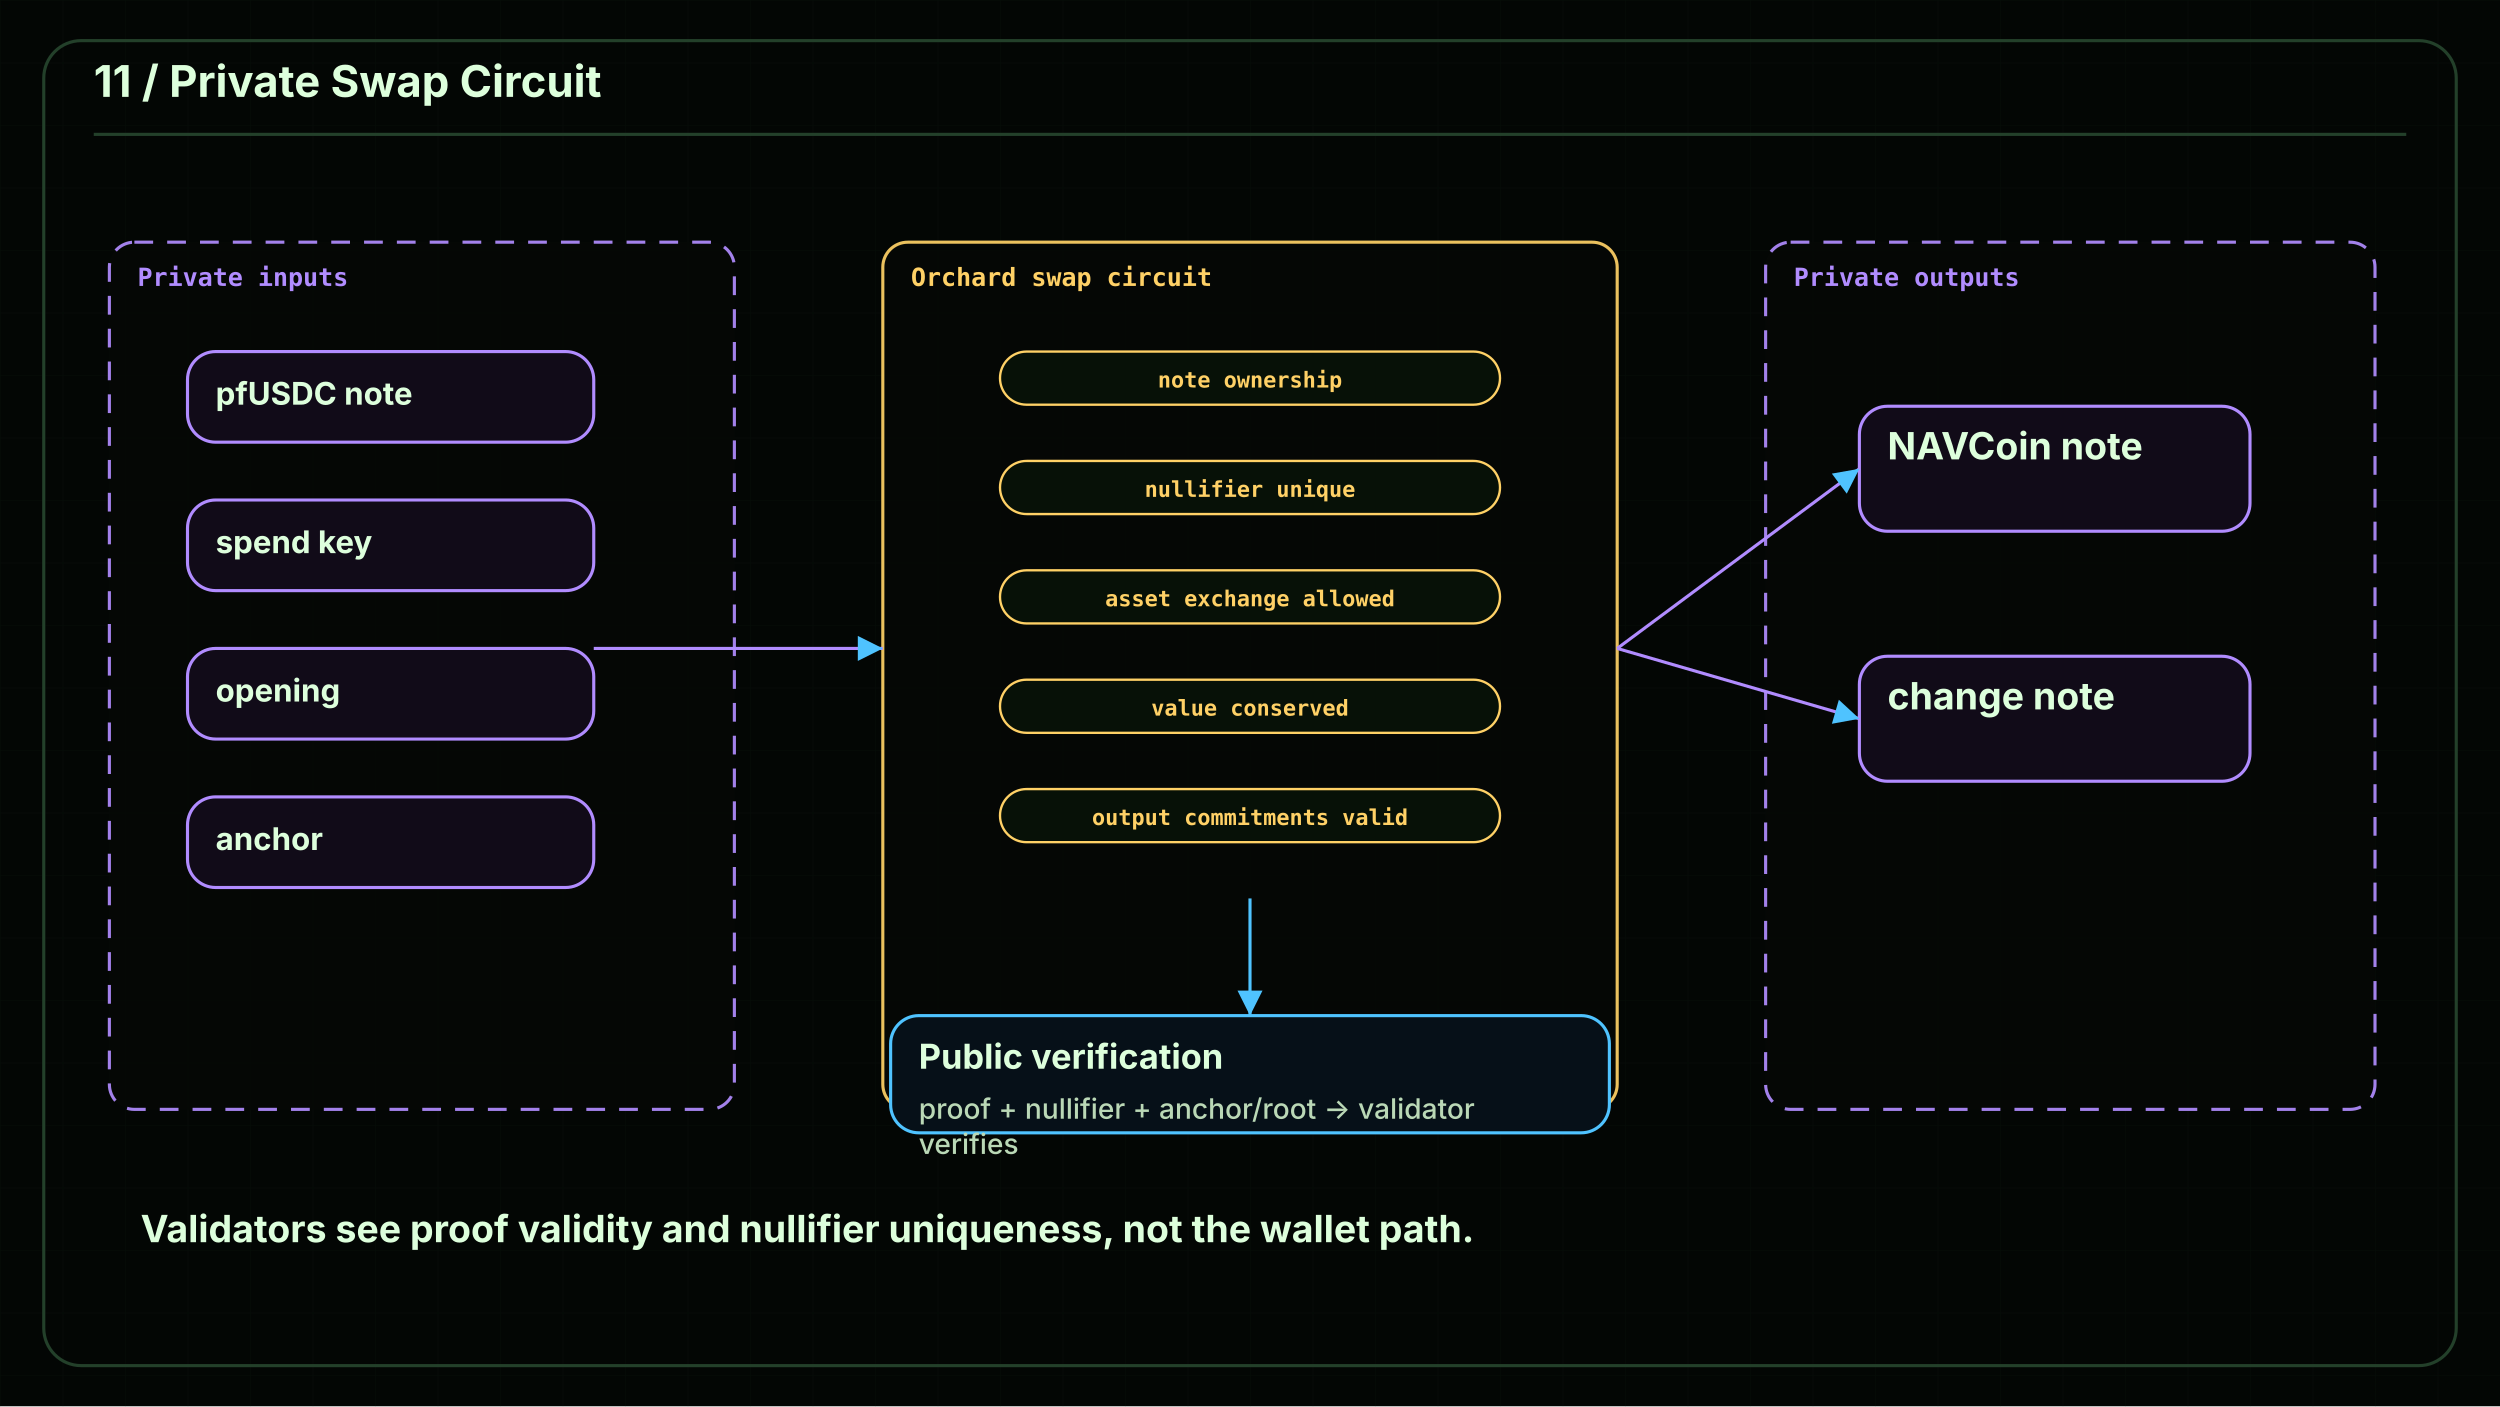
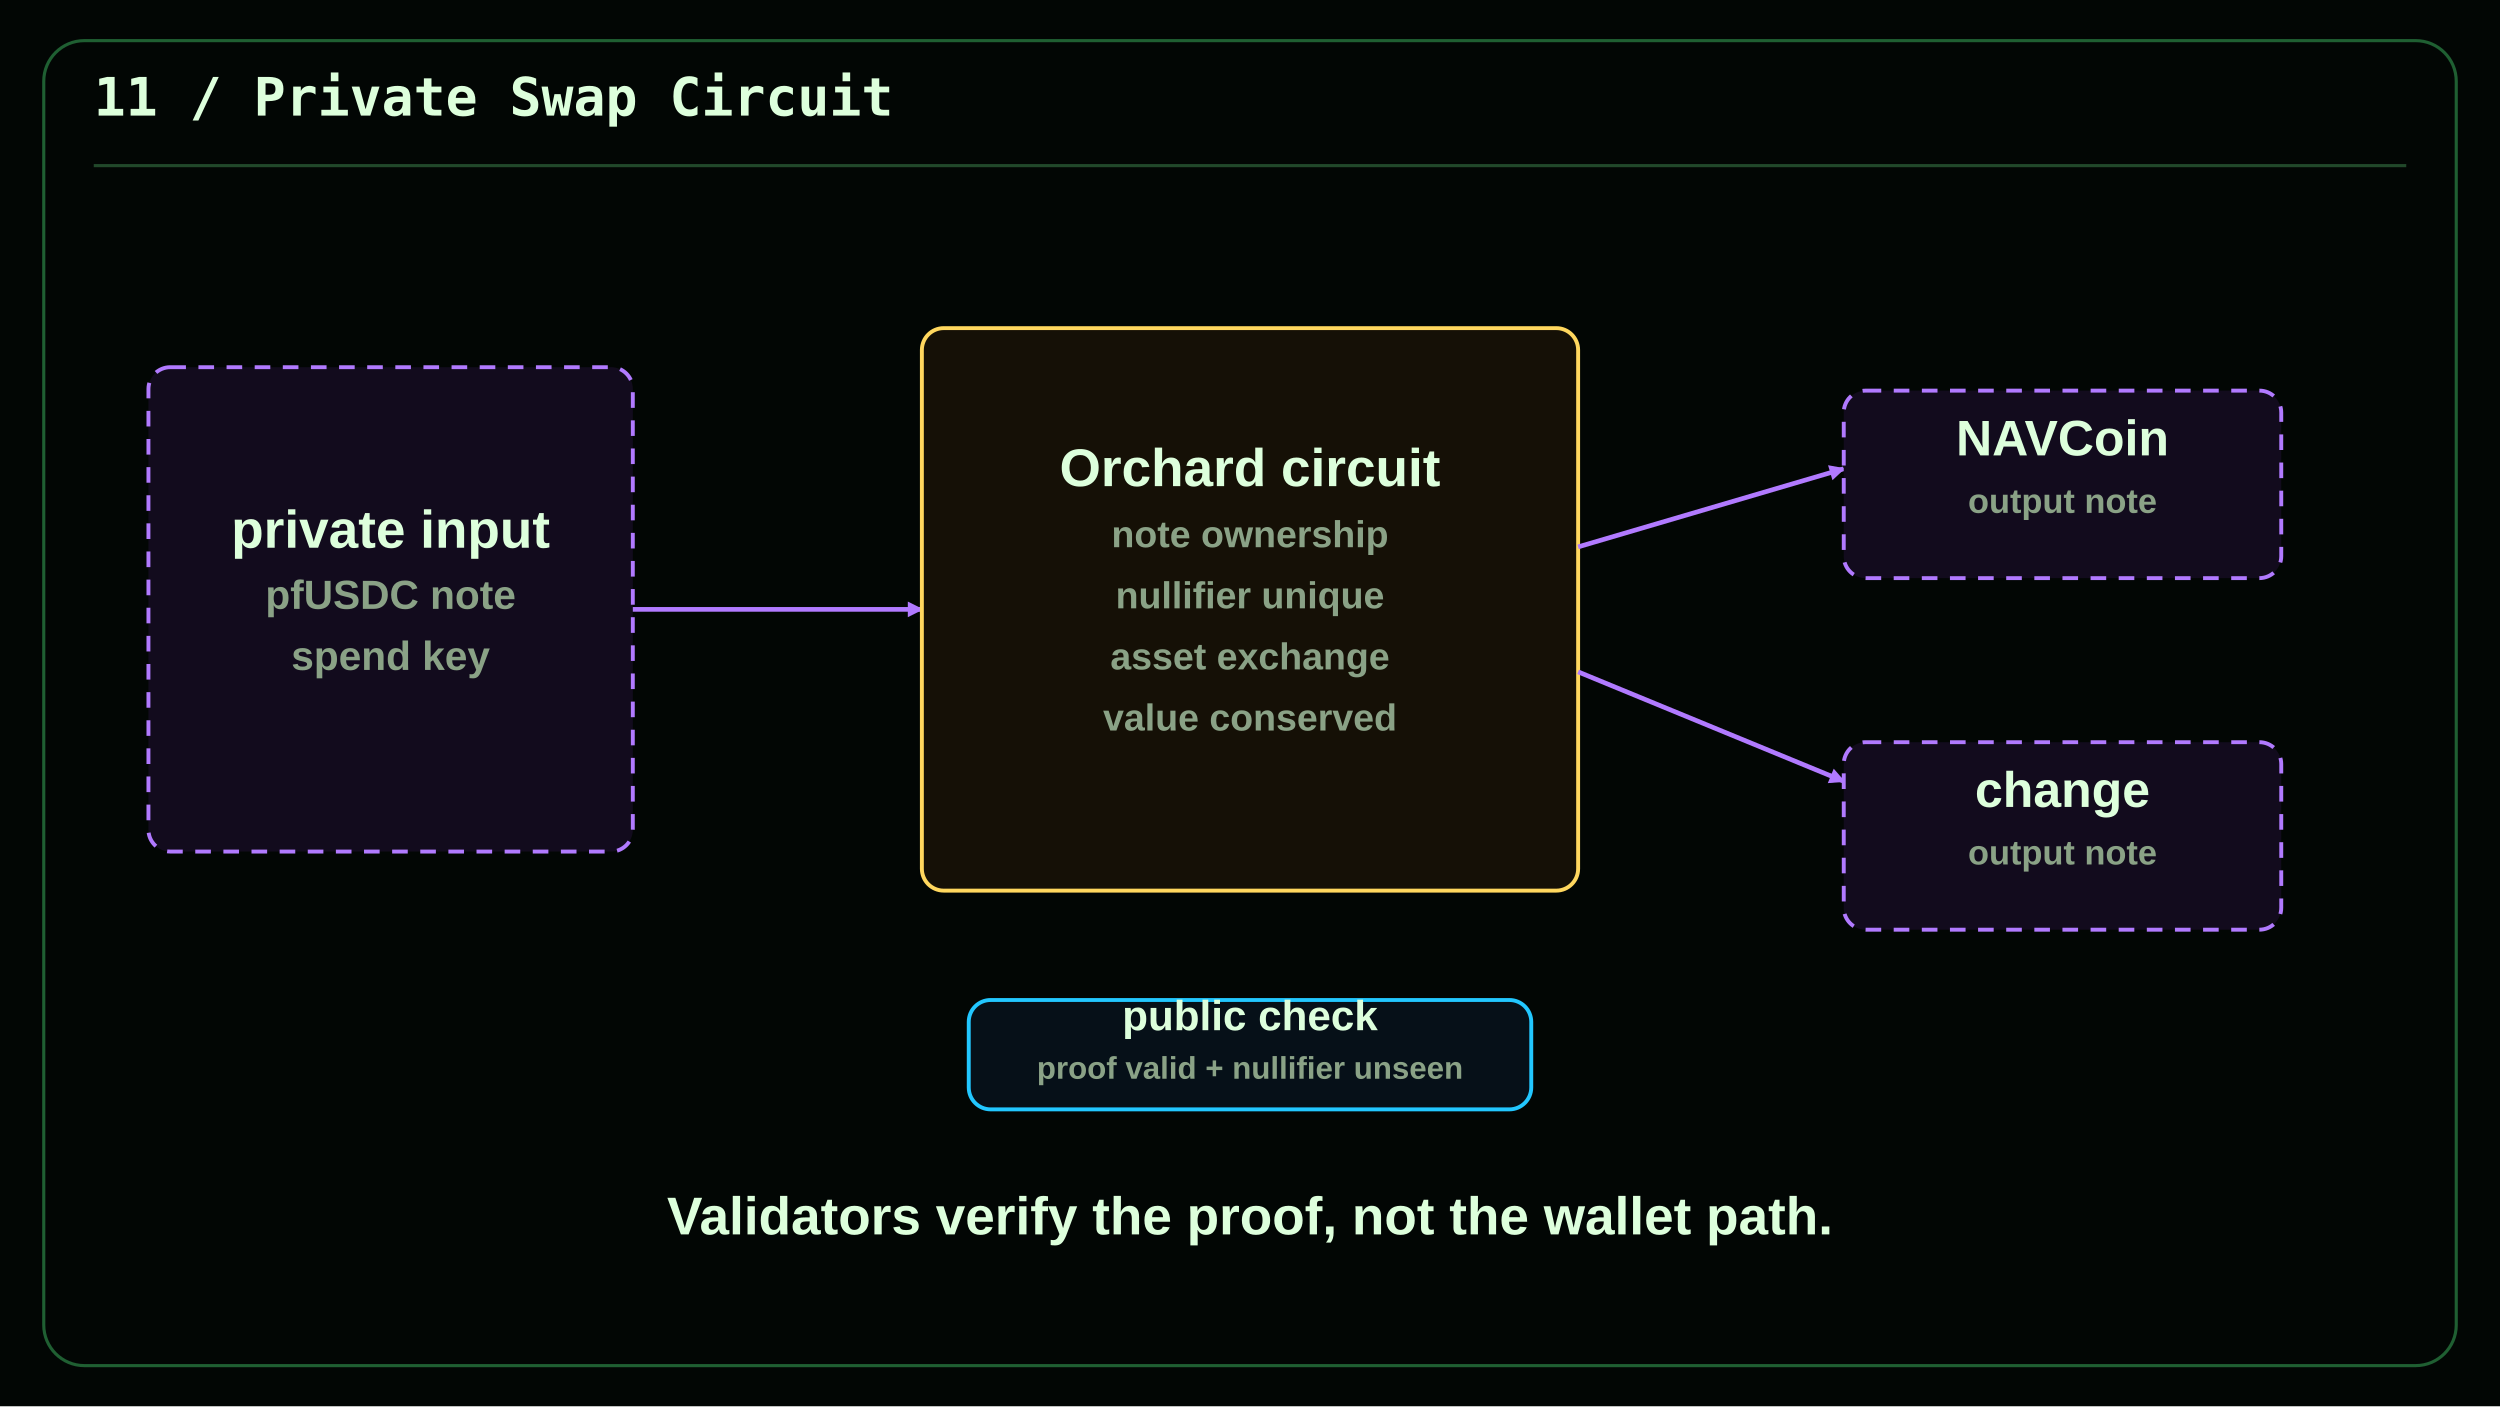
- <svg xmlns="http://www.w3.org/2000/svg" width="1600" height="900" viewBox="0 0 1600 900" role="img" aria-label="11 / Private Swap Circuit">
+ <svg xmlns="http://www.w3.org/2000/svg" width="1600" height="900" viewBox="0 0 1600 900">
+   <rect width="1600" height="900" fill="#020604" />
  <defs>
-     <marker id="arrow-mint" markerWidth="12" markerHeight="12" refX="10" refY="6" orient="auto">
-       <path d="M2 2 L10 6 L2 10 Z" fill="#7fee64" />
+     <marker id="arrow-mint" viewBox="0 0 10 10" markerWidth="10" markerHeight="10" refX="9" refY="5" orient="auto" markerUnits="userSpaceOnUse">
+       <path d="M0 0 L10 5 L0 10 Z" fill="#7fee64" />
    </marker>
-     <marker id="arrow-cyan" markerWidth="12" markerHeight="12" refX="10" refY="6" orient="auto">
-       <path d="M2 2 L10 6 L2 10 Z" fill="#4fc3ff" />
+     <marker id="arrow-cyan" viewBox="0 0 10 10" markerWidth="10" markerHeight="10" refX="9" refY="5" orient="auto" markerUnits="userSpaceOnUse">
+       <path d="M0 0 L10 5 L0 10 Z" fill="#22c7ff" />
    </marker>
-     <marker id="arrow-amber" markerWidth="12" markerHeight="12" refX="10" refY="6" orient="auto">
-       <path d="M2 2 L10 6 L2 10 Z" fill="#ffd166" />
+     <marker id="arrow-amber" viewBox="0 0 10 10" markerWidth="10" markerHeight="10" refX="9" refY="5" orient="auto" markerUnits="userSpaceOnUse">
+       <path d="M0 0 L10 5 L0 10 Z" fill="#ffd75e" />
    </marker>
-     <marker id="arrow-red" markerWidth="12" markerHeight="12" refX="10" refY="6" orient="auto">
-       <path d="M2 2 L10 6 L2 10 Z" fill="#ff6868" />
+     <marker id="arrow-purple" viewBox="0 0 10 10" markerWidth="10" markerHeight="10" refX="9" refY="5" orient="auto" markerUnits="userSpaceOnUse">
+       <path d="M0 0 L10 5 L0 10 Z" fill="#b17aff" />
    </marker>
-     <marker id="arrow-gray" markerWidth="12" markerHeight="12" refX="10" refY="6" orient="auto">
-       <path d="M2 2 L10 6 L2 10 Z" fill="#6f7b70" />
-     </marker>
-     <filter id="glow">
-       <feGaussianBlur stdDeviation="3" result="b" />
-       <feMerge>
-         <feMergeNode in="b" />
-         <feMergeNode in="SourceGraphic" />
-       </feMerge>
-     </filter>
-     <pattern id="grid" width="40" height="40" patternUnits="userSpaceOnUse">
-       <path d="M40 0H0V40" fill="none" stroke="#0d1c11" stroke-width="1" opacity="0.45" />
-     </pattern>
  </defs>
-   <rect width="1600" height="900" fill="#030604" />
-   <rect width="1600" height="900" fill="url(#grid)" opacity="0.55" />
-   <rect x="28" y="26" width="1544" height="848" rx="24" fill="none" stroke="#23402a" stroke-width="2" />
-   <text x="60" y="62" fill="#ddffdc" font-family="Inter, Arial, sans-serif" font-size="28" font-weight="700" text-anchor="start" opacity="1">11 / Private Swap Circuit</text>
-   <line x1="60" y1="86" x2="1540" y2="86" stroke="#23402a" stroke-width="2" opacity="1" />
-   <rect x="70" y="155" width="400" height="555" rx="16" fill="#050805" stroke="#b18cff" stroke-width="2" stroke-dasharray="12 9" opacity="0.92" />
-   <text x="88" y="183" fill="#b18cff" font-family="IBM Plex Mono, ui-monospace, SFMono-Regular, Menlo, monospace" font-size="16" font-weight="700" text-anchor="start" opacity="1">Private inputs</text>
-   <rect x="565" y="155" width="470" height="555" rx="16" fill="#050805" stroke="#ffd166" stroke-width="2" opacity="0.92" />
-   <text x="583" y="183" fill="#ffd166" font-family="IBM Plex Mono, ui-monospace, SFMono-Regular, Menlo, monospace" font-size="16" font-weight="700" text-anchor="start" opacity="1">Orchard swap circuit</text>
-   <rect x="1130" y="155" width="390" height="555" rx="16" fill="#050805" stroke="#b18cff" stroke-width="2" stroke-dasharray="12 9" opacity="0.92" />
-   <text x="1148" y="183" fill="#b18cff" font-family="IBM Plex Mono, ui-monospace, SFMono-Regular, Menlo, monospace" font-size="16" font-weight="700" text-anchor="start" opacity="1">Private outputs</text>
-   <rect x="120" y="225" width="260" height="58" rx="18" fill="#110b18" stroke="#b18cff" stroke-width="2" opacity="1" />
-   <text x="138" y="259" fill="#ddffdc" font-family="Inter, Arial, sans-serif" font-size="20" font-weight="700" opacity="1">
-     <tspan x="138" dy="0">pfUSDC note</tspan>
-   </text>
-   <rect x="120" y="320" width="260" height="58" rx="18" fill="#110b18" stroke="#b18cff" stroke-width="2" opacity="1" />
-   <text x="138" y="354" fill="#ddffdc" font-family="Inter, Arial, sans-serif" font-size="20" font-weight="700" opacity="1">
-     <tspan x="138" dy="0">spend key</tspan>
-   </text>
-   <rect x="120" y="415" width="260" height="58" rx="18" fill="#110b18" stroke="#b18cff" stroke-width="2" opacity="1" />
-   <text x="138" y="449" fill="#ddffdc" font-family="Inter, Arial, sans-serif" font-size="20" font-weight="700" opacity="1">
-     <tspan x="138" dy="0">opening</tspan>
-   </text>
-   <rect x="120" y="510" width="260" height="58" rx="18" fill="#110b18" stroke="#b18cff" stroke-width="2" opacity="1" />
-   <text x="138" y="544" fill="#ddffdc" font-family="Inter, Arial, sans-serif" font-size="20" font-weight="700" opacity="1">
-     <tspan x="138" dy="0">anchor</tspan>
-   </text>
-   <rect x="640" y="225" width="320" height="34" rx="17" fill="#071107" stroke="#ffd166" stroke-width="1.5" />
-   <text x="800.0" y="248" fill="#ffd166" font-family="IBM Plex Mono, ui-monospace, SFMono-Regular, Menlo, monospace" font-size="14" font-weight="700" text-anchor="middle" opacity="1">note ownership</text>
-   <rect x="640" y="295" width="320" height="34" rx="17" fill="#071107" stroke="#ffd166" stroke-width="1.5" />
-   <text x="800.0" y="318" fill="#ffd166" font-family="IBM Plex Mono, ui-monospace, SFMono-Regular, Menlo, monospace" font-size="14" font-weight="700" text-anchor="middle" opacity="1">nullifier unique</text>
-   <rect x="640" y="365" width="320" height="34" rx="17" fill="#071107" stroke="#ffd166" stroke-width="1.5" />
-   <text x="800.0" y="388" fill="#ffd166" font-family="IBM Plex Mono, ui-monospace, SFMono-Regular, Menlo, monospace" font-size="14" font-weight="700" text-anchor="middle" opacity="1">asset exchange allowed</text>
-   <rect x="640" y="435" width="320" height="34" rx="17" fill="#071107" stroke="#ffd166" stroke-width="1.5" />
-   <text x="800.0" y="458" fill="#ffd166" font-family="IBM Plex Mono, ui-monospace, SFMono-Regular, Menlo, monospace" font-size="14" font-weight="700" text-anchor="middle" opacity="1">value conserved</text>
-   <rect x="640" y="505" width="320" height="34" rx="17" fill="#071107" stroke="#ffd166" stroke-width="1.5" />
-   <text x="800.0" y="528" fill="#ffd166" font-family="IBM Plex Mono, ui-monospace, SFMono-Regular, Menlo, monospace" font-size="14" font-weight="700" text-anchor="middle" opacity="1">output commitments valid</text>
-   <rect x="1190" y="260" width="250" height="80" rx="18" fill="#110b18" stroke="#b18cff" stroke-width="2" opacity="1" />
-   <text x="1208" y="294" fill="#ddffdc" font-family="Inter, Arial, sans-serif" font-size="24" font-weight="700" opacity="1">
-     <tspan x="1208" dy="0">NAVCoin note</tspan>
-   </text>
-   <rect x="1190" y="420" width="250" height="80" rx="18" fill="#110b18" stroke="#b18cff" stroke-width="2" opacity="1" />
-   <text x="1208" y="454" fill="#ddffdc" font-family="Inter, Arial, sans-serif" font-size="24" font-weight="700" opacity="1">
-     <tspan x="1208" dy="0">change note</tspan>
-   </text>
-   <line x1="380" y1="415" x2="565" y2="415" stroke="#b18cff" stroke-width="2" marker-end="url(#arrow-cyan)" opacity="1" />
-   <line x1="1035" y1="415" x2="1190" y2="300" stroke="#b18cff" stroke-width="2" marker-end="url(#arrow-cyan)" opacity="1" />
-   <line x1="1035" y1="415" x2="1190" y2="460" stroke="#b18cff" stroke-width="2" marker-end="url(#arrow-cyan)" opacity="1" />
-   <rect x="570" y="650" width="460" height="75" rx="18" fill="#061018" stroke="#4fc3ff" stroke-width="2" opacity="1" />
-   <text x="588" y="684" fill="#ddffdc" font-family="Inter, Arial, sans-serif" font-size="22" font-weight="700" opacity="1">
-     <tspan x="588" dy="0">Public verification</tspan>
-   </text>
-   <text x="588" y="716" fill="#bad8b6" font-family="Inter, Arial, sans-serif" font-size="18" font-weight="500" opacity="1">
-     <tspan x="588" dy="0">proof + nullifier + anchor/root -&gt; validator</tspan>
-     <tspan x="588" dy="22.5">verifies</tspan>
-   </text>
-   <line x1="800" y1="575" x2="800" y2="650" stroke="#4fc3ff" stroke-width="2" marker-end="url(#arrow-cyan)" opacity="1" />
-   <text x="90" y="795" fill="#ddffdc" font-family="Inter, Arial, sans-serif" font-size="24" font-weight="700" text-anchor="start" opacity="1">Validators see proof validity and nullifier uniqueness, not the wallet path.</text>
+   <rect x="28" y="26" width="1544" height="848" rx="26" fill="#020604" stroke="#1f5f32" stroke-width="2" />
+   <text x="60" y="74" font-family="IBM Plex Mono, ui-monospace, monospace" font-size="34" font-weight="800" fill="#ddffdc">11 / Private Swap Circuit</text>
+   <line x1="60" y1="106" x2="1540" y2="106" stroke="#21482a" stroke-width="2" />
+   <rect x="95" y="235" width="310" height="310" rx="14" fill="#120b1d" stroke="#b17aff" stroke-width="2.5" stroke-dasharray="10 8" />
+   <text x="250.0" y="350.56" text-anchor="middle" font-family="Inter Tight, Arial, sans-serif" font-size="34" font-weight="800" fill="#ddffdc">private input</text>
+   <text x="250.0" y="389.66" text-anchor="middle" font-family="Inter Tight, Arial, sans-serif" font-size="26" font-weight="650" fill="#8aa286">pfUSDC note</text>
+   <text x="250.0" y="428.76" text-anchor="middle" font-family="Inter Tight, Arial, sans-serif" font-size="26" font-weight="650" fill="#8aa286">spend key</text>
+   <line x1="405" y1="390" x2="590" y2="390" stroke="#b17aff" stroke-width="3" marker-end="url(#arrow-purple)" />
+   <rect x="590" y="210" width="420" height="360" rx="14" fill="#151006" stroke="#ffd75e" stroke-width="2.5" />
+   <text x="800.0" y="311.12" text-anchor="middle" font-family="Inter Tight, Arial, sans-serif" font-size="34" font-weight="800" fill="#ddffdc">Orchard circuit</text>
+   <text x="800.0" y="350.22" text-anchor="middle" font-family="Inter Tight, Arial, sans-serif" font-size="24" font-weight="650" fill="#8aa286">note ownership</text>
+   <text x="800.0" y="389.32" text-anchor="middle" font-family="Inter Tight, Arial, sans-serif" font-size="24" font-weight="650" fill="#8aa286">nullifier unique</text>
+   <text x="800.0" y="428.42" text-anchor="middle" font-family="Inter Tight, Arial, sans-serif" font-size="24" font-weight="650" fill="#8aa286">asset exchange</text>
+   <text x="800.0" y="467.52" text-anchor="middle" font-family="Inter Tight, Arial, sans-serif" font-size="24" font-weight="650" fill="#8aa286">value conserved</text>
+   <line x1="1010" y1="350" x2="1180" y2="300" stroke="#b17aff" stroke-width="3" marker-end="url(#arrow-purple)" />
+   <line x1="1010" y1="430" x2="1180" y2="500" stroke="#b17aff" stroke-width="3" marker-end="url(#arrow-purple)" />
+   <rect x="1180" y="250" width="280" height="120" rx="14" fill="#120b1d" stroke="#b17aff" stroke-width="2.5" stroke-dasharray="10 8" />
+   <text x="1320.0" y="291.44" text-anchor="middle" font-family="Inter Tight, Arial, sans-serif" font-size="32" font-weight="800" fill="#ddffdc">NAVCoin</text>
+   <text x="1320.0" y="328.24" text-anchor="middle" font-family="Inter Tight, Arial, sans-serif" font-size="22" font-weight="650" fill="#8aa286">output note</text>
+   <rect x="1180" y="475" width="280" height="120" rx="14" fill="#120b1d" stroke="#b17aff" stroke-width="2.5" stroke-dasharray="10 8" />
+   <text x="1320.0" y="516.44" text-anchor="middle" font-family="Inter Tight, Arial, sans-serif" font-size="32" font-weight="800" fill="#ddffdc">change</text>
+   <text x="1320.0" y="553.24" text-anchor="middle" font-family="Inter Tight, Arial, sans-serif" font-size="22" font-weight="650" fill="#8aa286">output note</text>
+   <rect x="620" y="640" width="360" height="70" rx="14" fill="#061018" stroke="#22c7ff" stroke-width="2.5" />
+   <text x="800.0" y="659.34" text-anchor="middle" font-family="Inter Tight, Arial, sans-serif" font-size="27" font-weight="800" fill="#ddffdc">public check</text>
+   <text x="800.0" y="690.39" text-anchor="middle" font-family="Inter Tight, Arial, sans-serif" font-size="20" font-weight="650" fill="#8aa286">proof valid + nullifier unseen</text>
+   <text x="800" y="790" text-anchor="middle" font-family="Inter Tight, Arial, sans-serif" font-size="34" font-weight="700" fill="#ddffdc">Validators verify the proof, not the wallet path.</text>
</svg>
